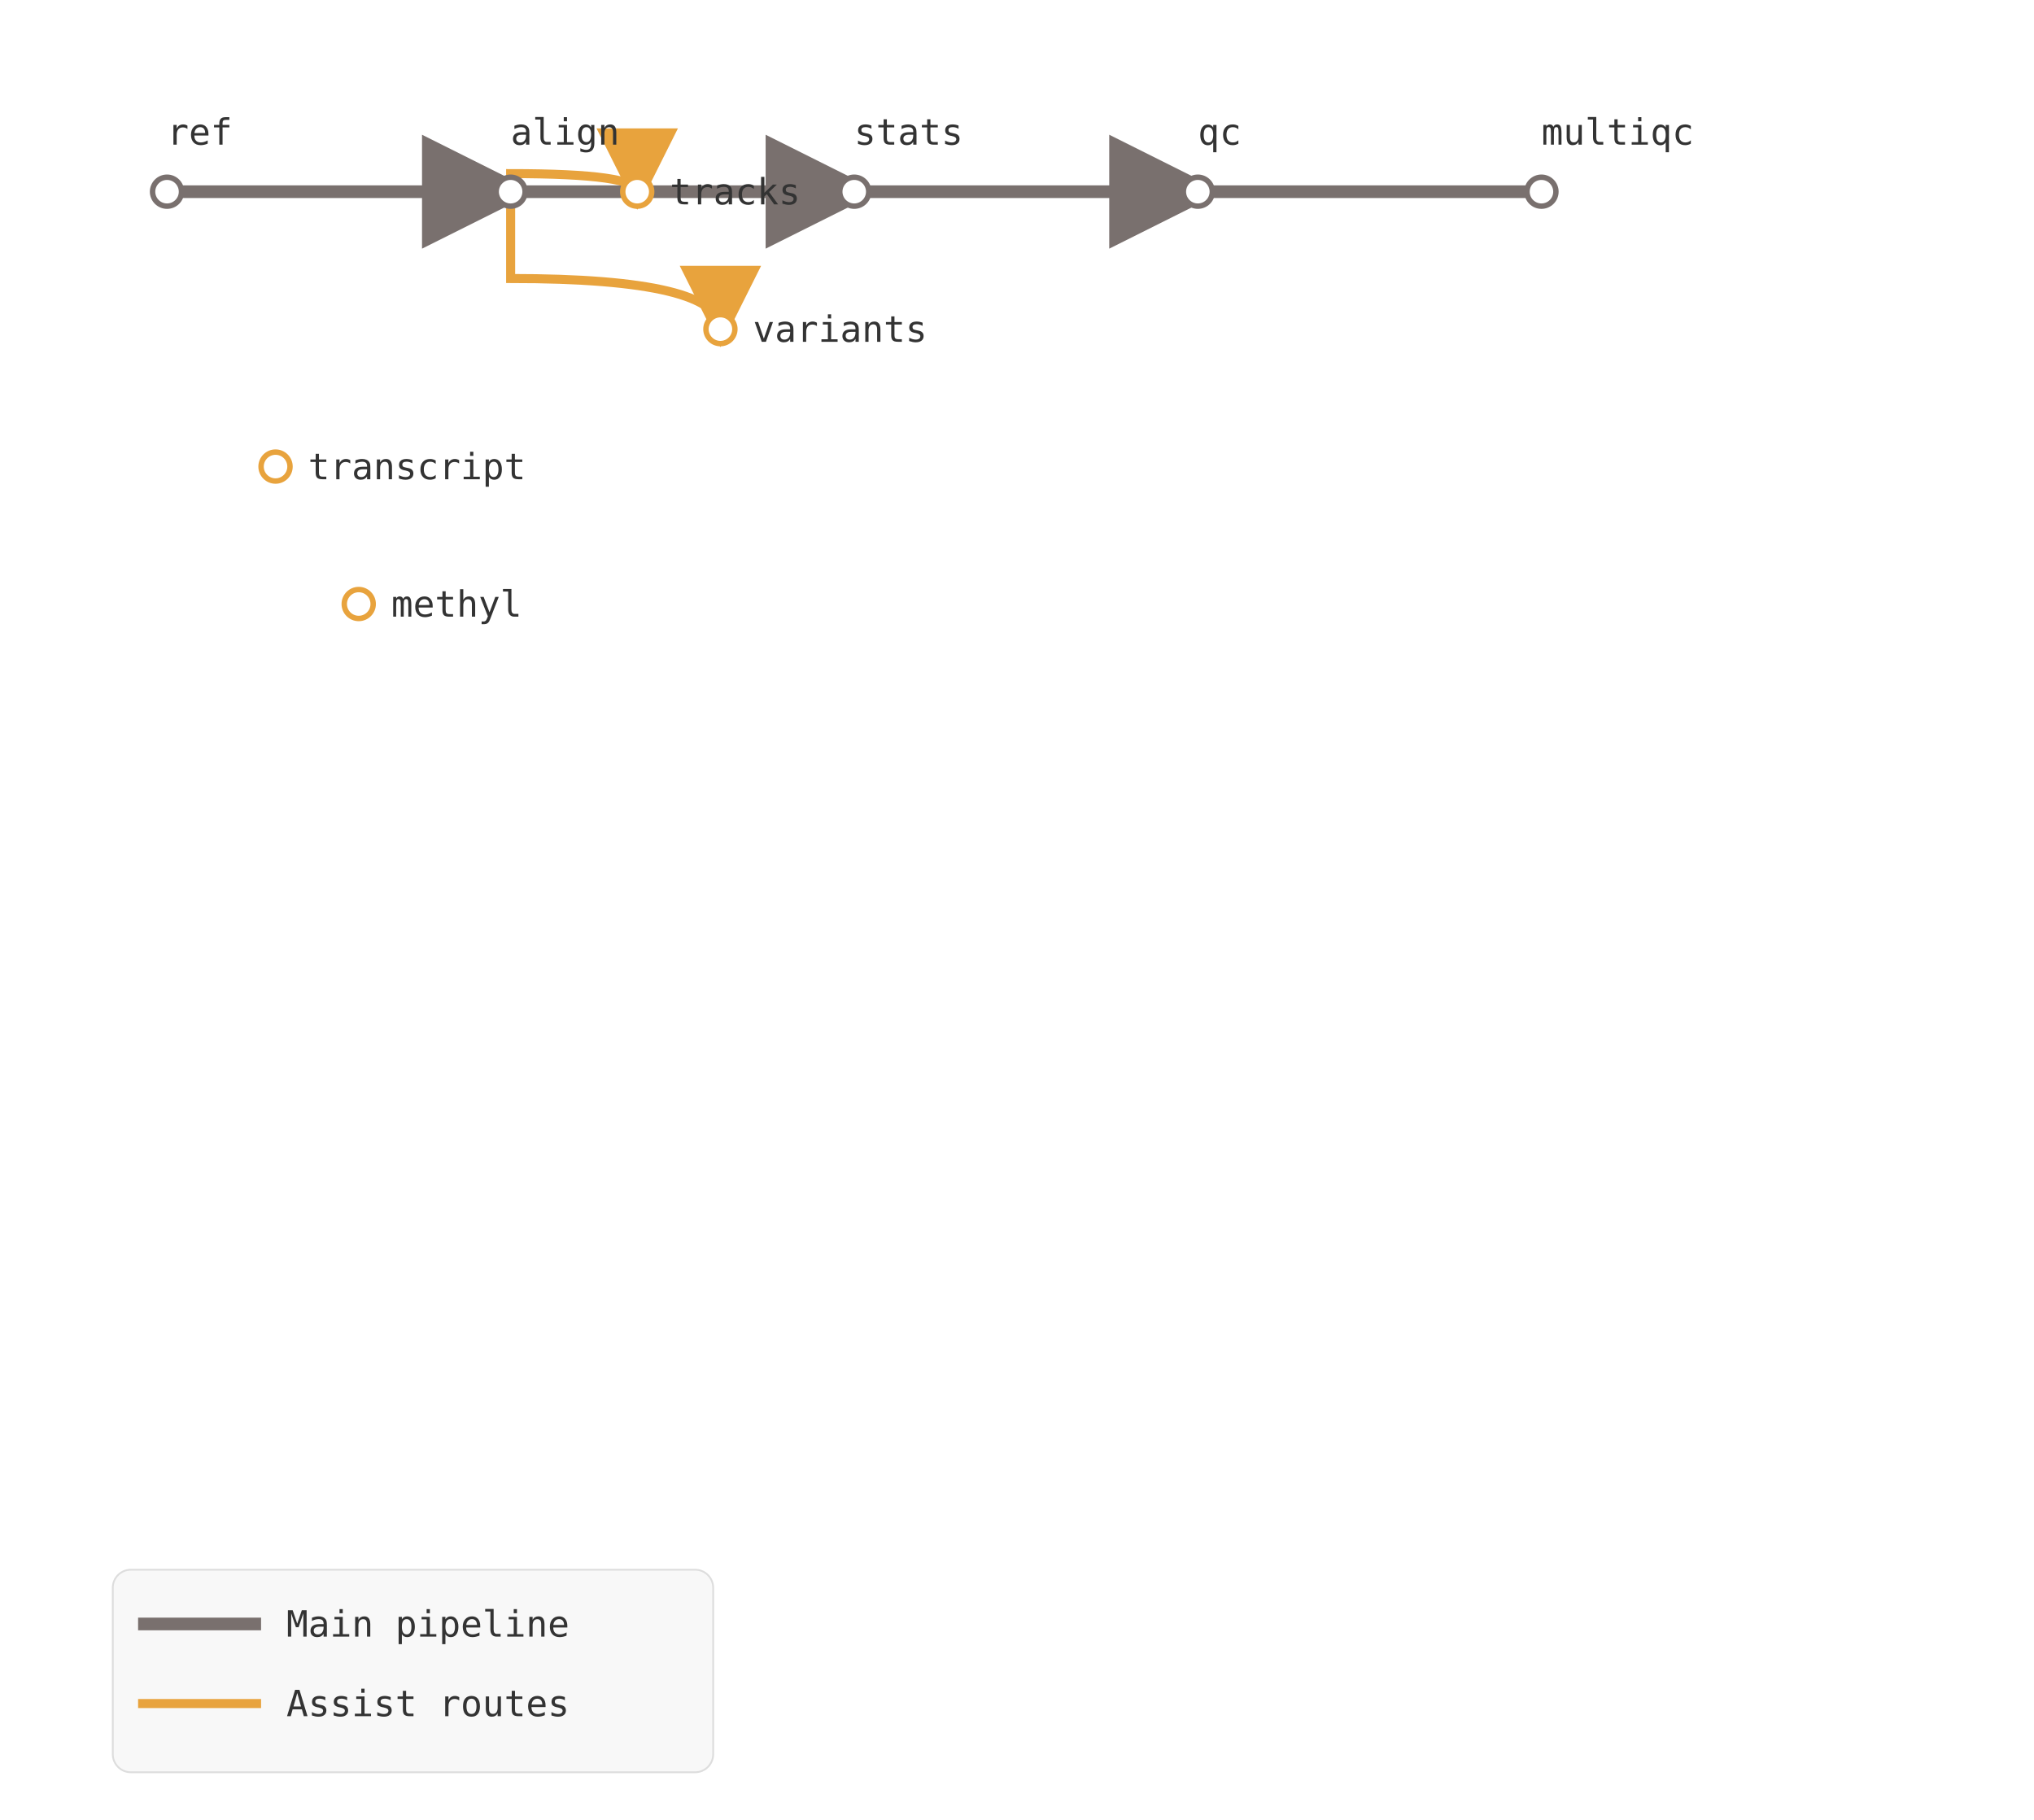
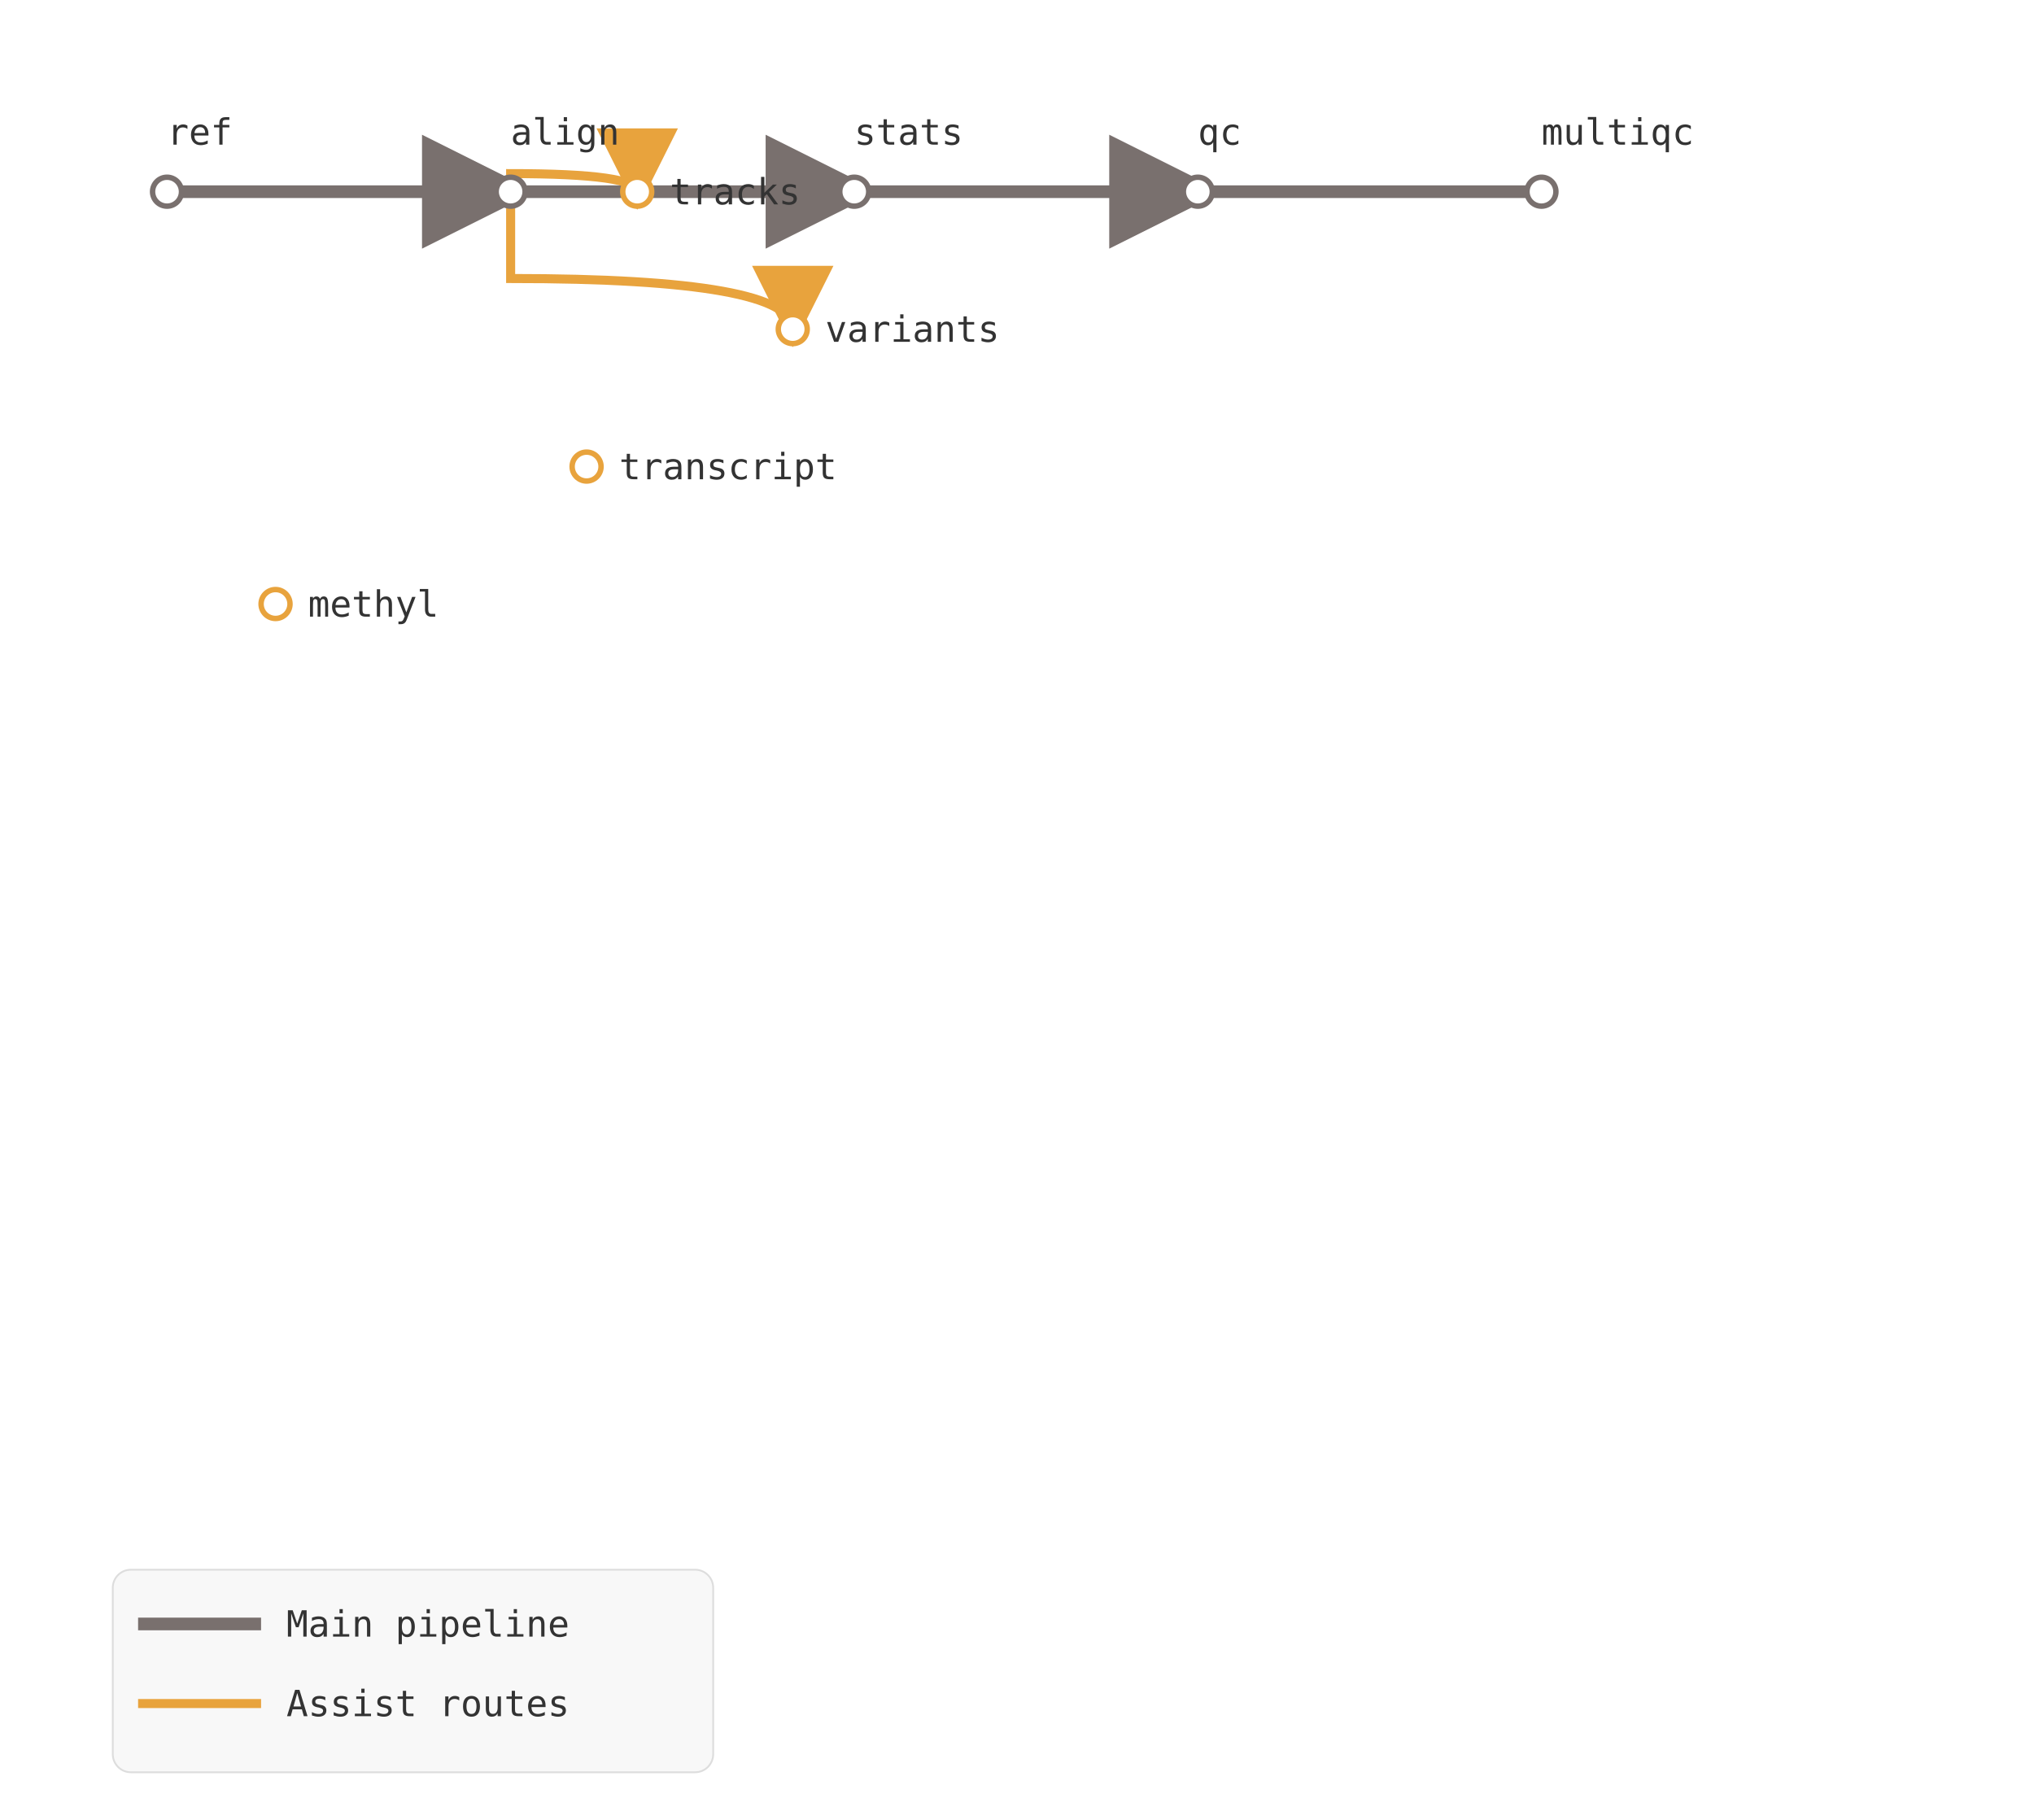
<svg xmlns="http://www.w3.org/2000/svg" width="1080" height="966" viewBox="-20 -20 1120 1006">
  <defs>
    <marker id="arr" markerWidth="9" markerHeight="9" refX="7" refY="4.5" orient="auto">
      <path d="M0 0 L9 4.5 L0 9 z" fill="#79706E" />
    </marker>
    <marker id="arru" markerWidth="9" markerHeight="9" refX="7" refY="4.5" orient="auto">
      <path d="M0 0 L9 4.5 L0 9 z" fill="#E8A33D" />
    </marker>
  </defs>
  <rect x="-30" y="-30" width="1160" height="1046" fill="#ffffff" />
  <path d="M 70 86 L 260 86 L 450 86 L 640 86 L 830 86" fill="none" stroke="#79706E" stroke-width="7" marker-mid="url(#arr)" />
  <path d="M 260 86 L 260 76 Q 330 76 330 86" fill="none" stroke="#E8A33D" stroke-width="5" marker-end="url(#arru)" />
-   <path d="M 260 86 L 260 134 Q 376 134 376 162" fill="none" stroke="#E8A33D" stroke-width="5" marker-end="url(#arru)" />
+   <path d="M 260 86 L 260 134 Q 416 134 416 162" fill="none" stroke="#E8A33D" stroke-width="5" marker-end="url(#arru)" />
  <circle cx="70" cy="86" r="8" fill="#ffffff" stroke="#79706E" stroke-width="3" />
  <text x="70" y="60" font-size="20" fill="#333333" font-family="JetBrains Mono, Menlo, monospace">ref</text>
  <circle cx="260" cy="86" r="8" fill="#ffffff" stroke="#79706E" stroke-width="3" />
  <text x="260" y="60" font-size="20" fill="#333333" font-family="JetBrains Mono, Menlo, monospace">align</text>
  <circle cx="450" cy="86" r="8" fill="#ffffff" stroke="#79706E" stroke-width="3" />
  <text x="450" y="60" font-size="20" fill="#333333" font-family="JetBrains Mono, Menlo, monospace">stats</text>
  <circle cx="640" cy="86" r="8" fill="#ffffff" stroke="#79706E" stroke-width="3" />
  <text x="640" y="60" font-size="20" fill="#333333" font-family="JetBrains Mono, Menlo, monospace">qc</text>
  <circle cx="830" cy="86" r="8" fill="#ffffff" stroke="#79706E" stroke-width="3" />
  <text x="830" y="60" font-size="20" fill="#333333" font-family="JetBrains Mono, Menlo, monospace">multiqc</text>
  <circle cx="330" cy="86" r="8" fill="#ffffff" stroke="#E8A33D" stroke-width="3" />
  <text x="348" y="93" font-size="20" fill="#333333" font-family="JetBrains Mono, Menlo, monospace">tracks</text>
-   <circle cx="376" cy="162" r="8" fill="#ffffff" stroke="#E8A33D" stroke-width="3" />
-   <text x="394" y="169" font-size="20" fill="#333333" font-family="JetBrains Mono, Menlo, monospace">variants</text>
-   <circle cx="130" cy="238" r="8" fill="#ffffff" stroke="#E8A33D" stroke-width="3" />
-   <text x="148" y="245" font-size="20" fill="#333333" font-family="JetBrains Mono, Menlo, monospace">transcript</text>
-   <circle cx="176" cy="314" r="8" fill="#ffffff" stroke="#E8A33D" stroke-width="3" />
-   <text x="194" y="321" font-size="20" fill="#333333" font-family="JetBrains Mono, Menlo, monospace">methyl</text>
+   <circle cx="416" cy="162" r="8" fill="#ffffff" stroke="#E8A33D" stroke-width="3" />
+   <text x="434" y="169" font-size="20" fill="#333333" font-family="JetBrains Mono, Menlo, monospace">variants</text>
+   <circle cx="302" cy="238" r="8" fill="#ffffff" stroke="#E8A33D" stroke-width="3" />
+   <text x="320" y="245" font-size="20" fill="#333333" font-family="JetBrains Mono, Menlo, monospace">transcript</text>
+   <circle cx="130" cy="314" r="8" fill="#ffffff" stroke="#E8A33D" stroke-width="3" />
+   <text x="148" y="321" font-size="20" fill="#333333" font-family="JetBrains Mono, Menlo, monospace">methyl</text>
  <rect x="40" y="848" width="332" height="112" rx="10" fill="#f8f8f8" stroke="#dddddd" />
  <path d="M 54 878 L 122 878" stroke="#79706E" stroke-width="7" />
  <text x="136" y="885" font-size="20" fill="#333333" font-family="JetBrains Mono, Menlo, monospace">Main pipeline</text>
  <path d="M 54 922 L 122 922" stroke="#E8A33D" stroke-width="5" />
  <text x="136" y="929" font-size="20" fill="#333333" font-family="JetBrains Mono, Menlo, monospace">Assist routes</text>
</svg>
